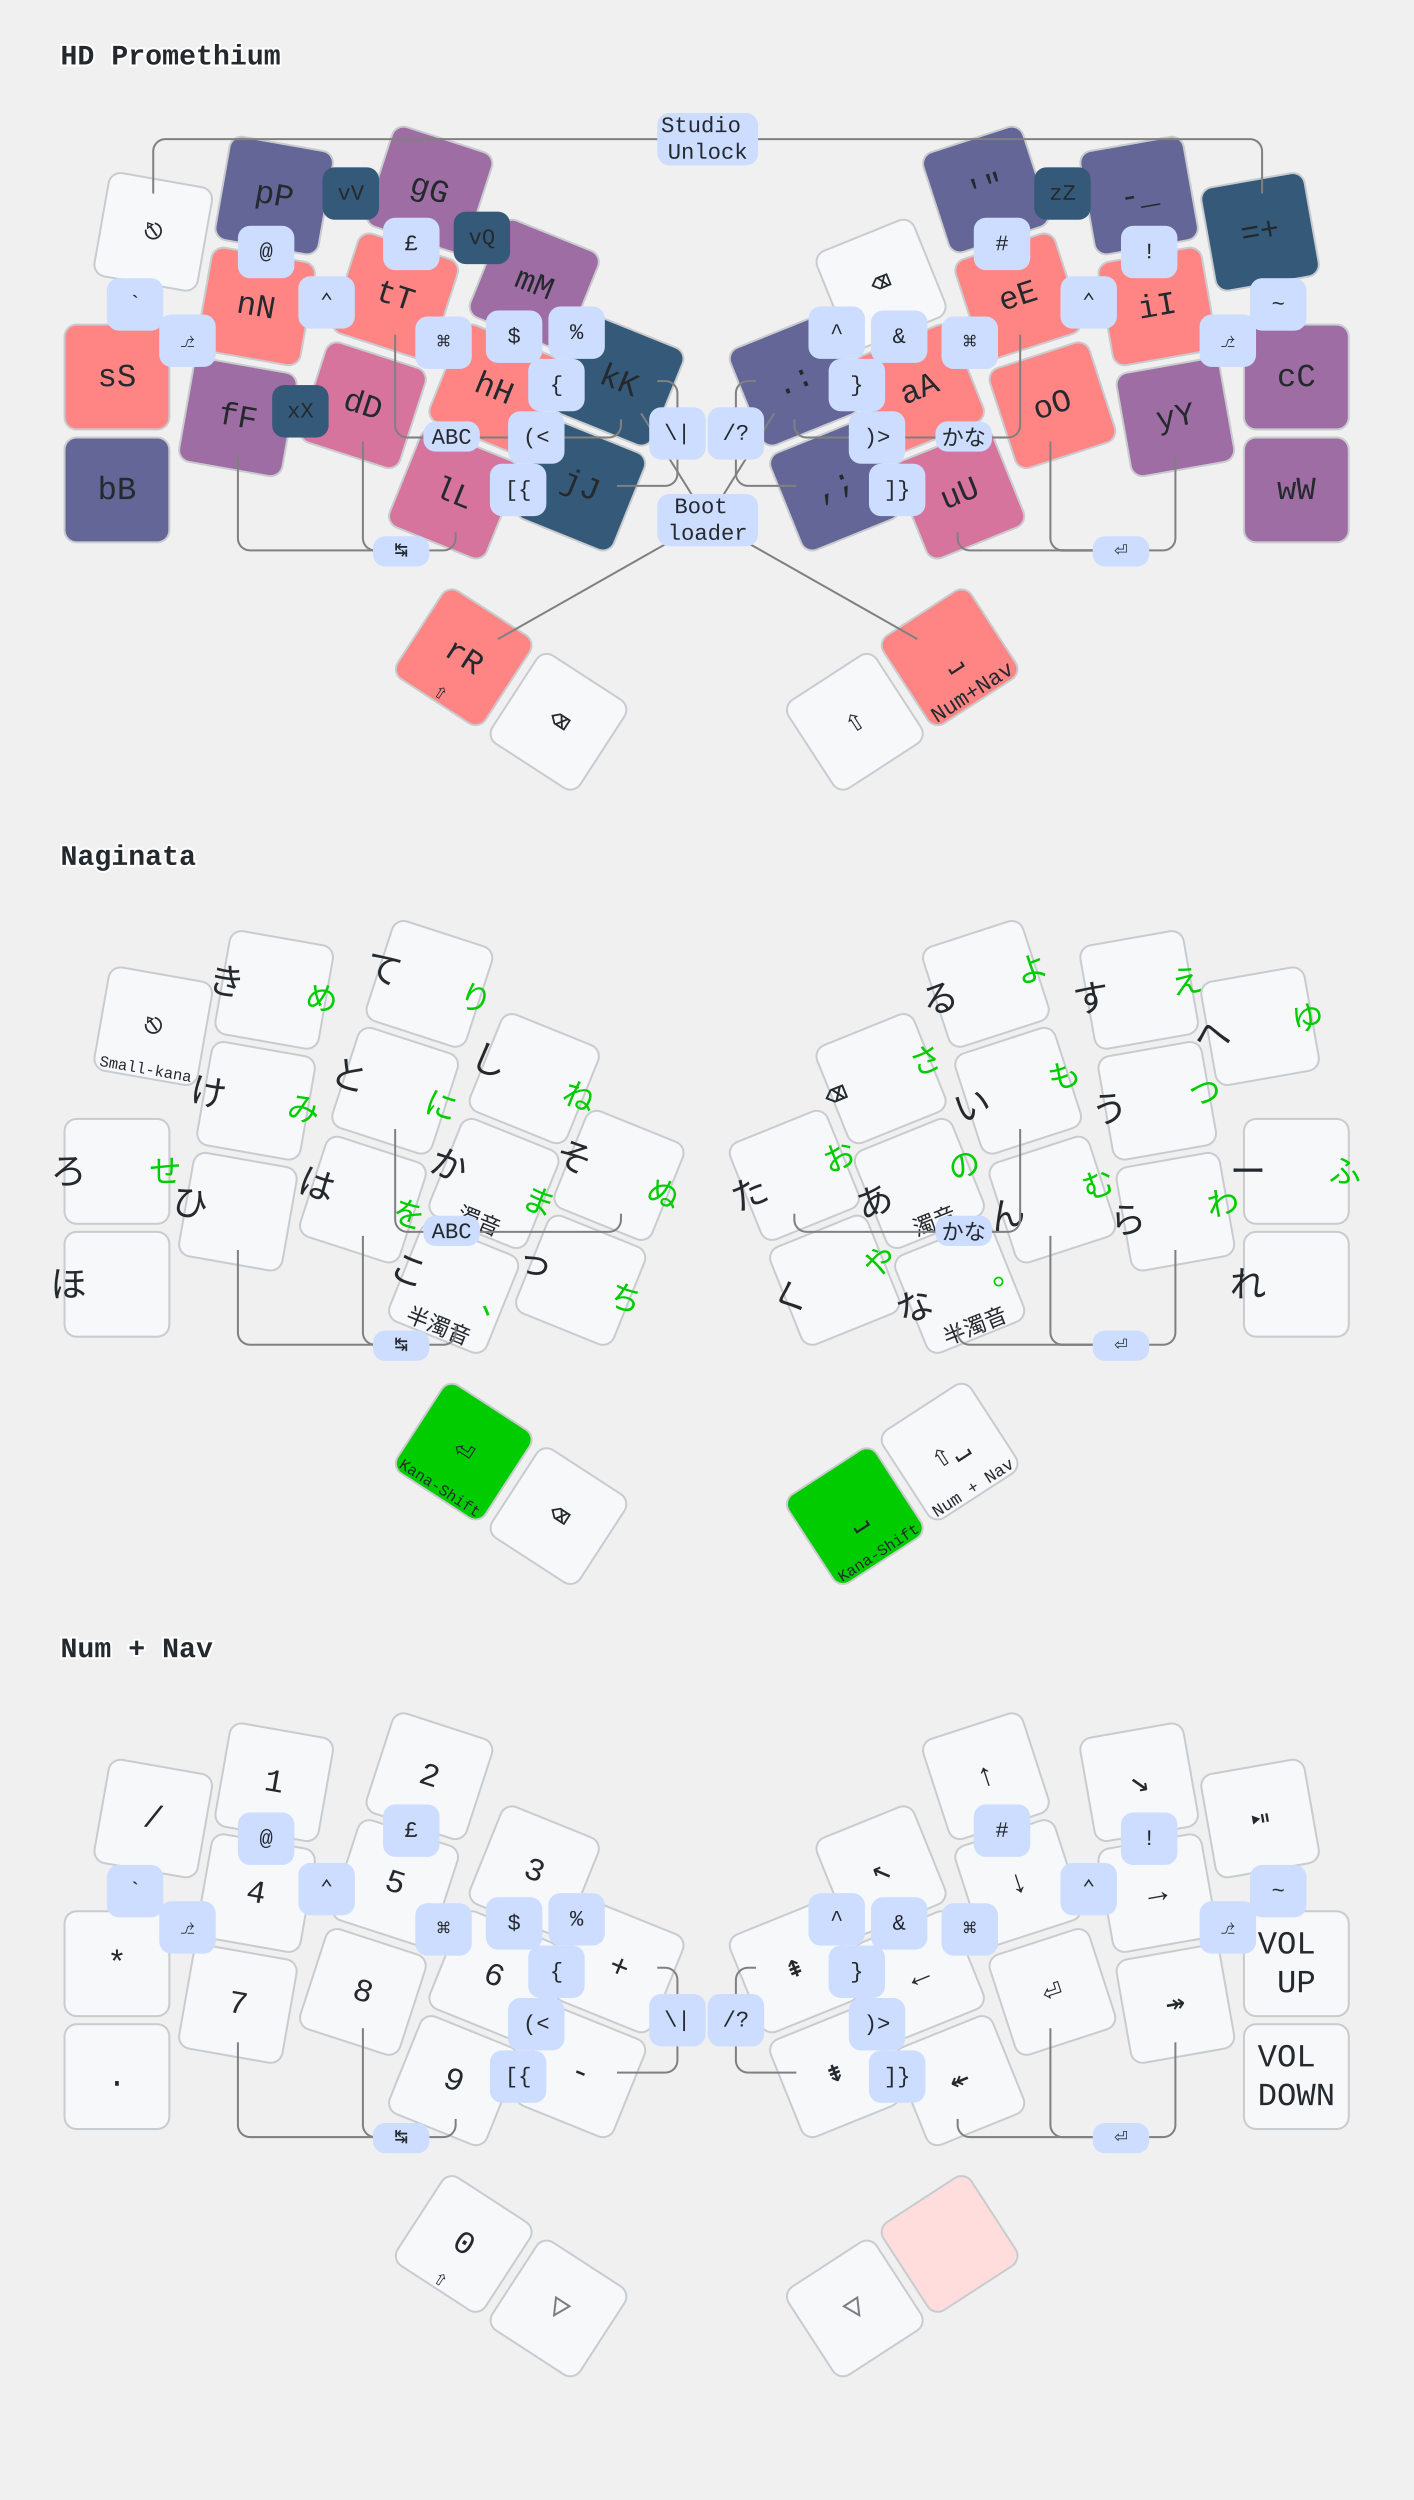
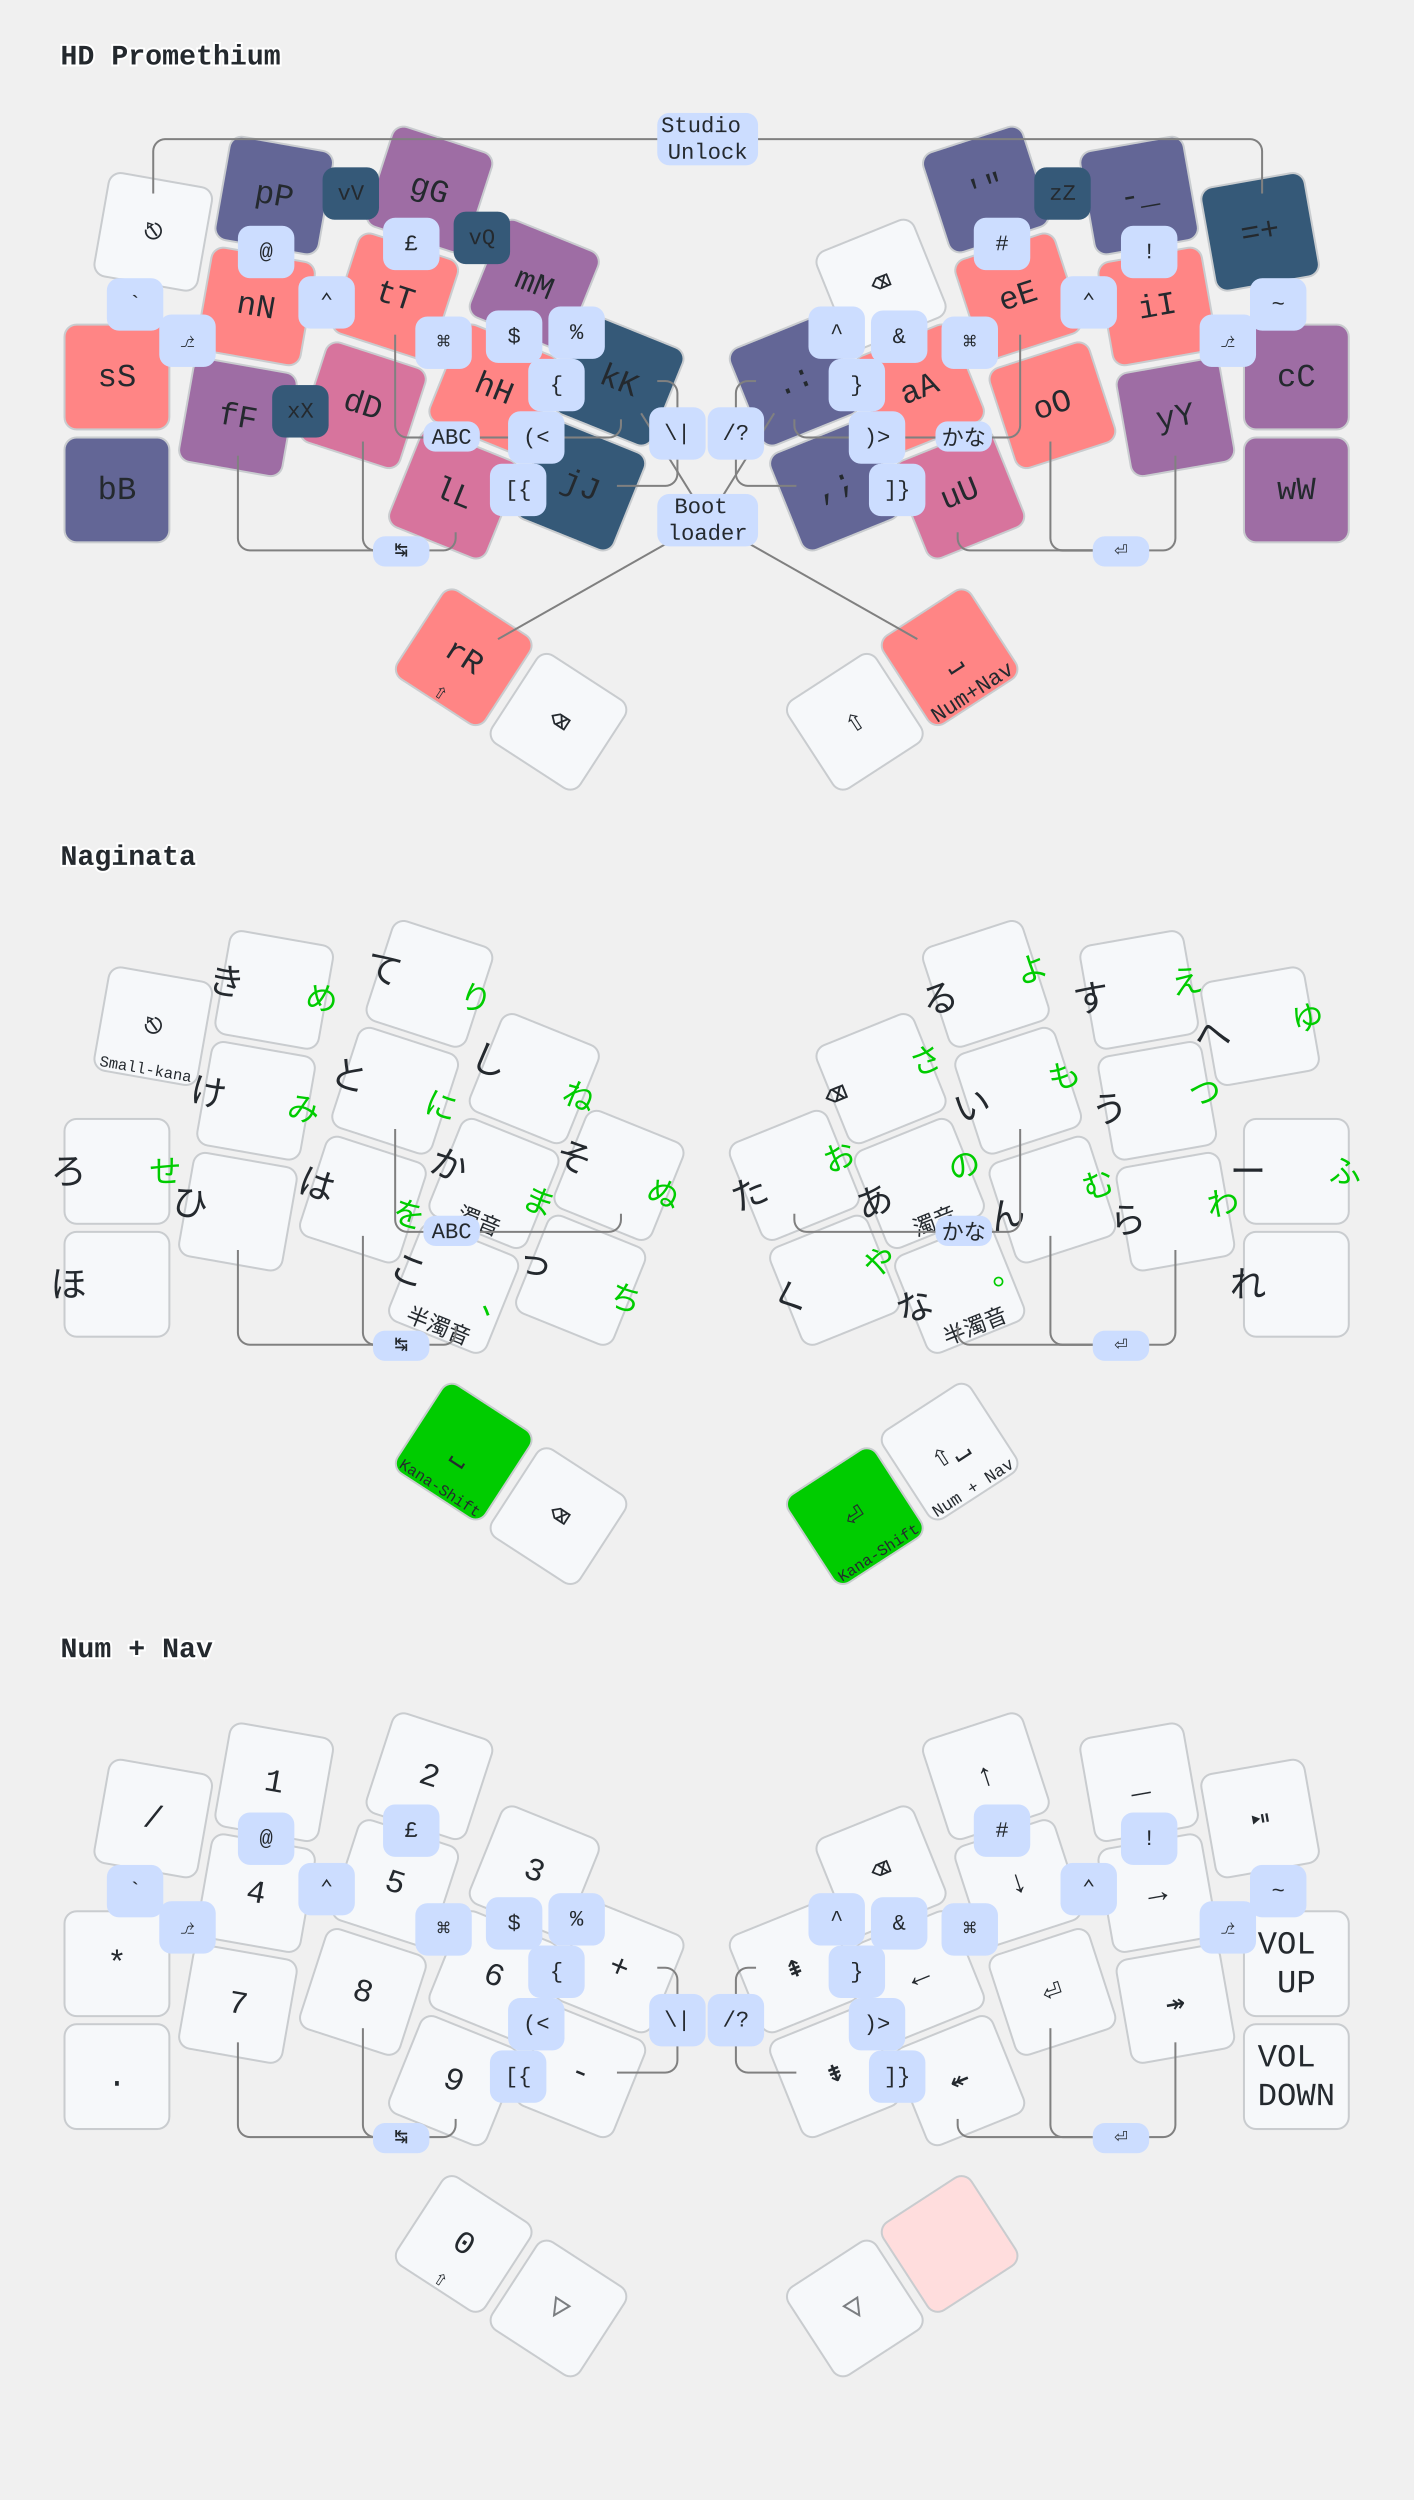
<svg xmlns="http://www.w3.org/2000/svg" width="701" height="1240" viewBox="0 0 701 1240" class="keymap">
  <style>/* inherit to force styles through use tags*/
svg path {
    fill: inherit;
}
/* font and background color specifications */
svg.keymap {
    font-family: SFMono-Regular,Consolas,Liberation Mono,Menlo,monospace;
    font-size: 14px;
    font-kerning: normal;
    text-rendering: optimizeLegibility;
    fill: #24292e;
}

/* default key styling */
rect.key {
    fill: #f6f8fa;
    stroke: #c9cccf;
    stroke-width: 1;
}

/* color accent for combo boxes */
rect.combo {
    fill: #cdf;
}

/* color accent for held keys */
rect.held, rect.combo.held {
    fill: #fdd;
}

/* color accent for ghost (optional) keys */
rect.ghost, rect.combo.ghost {
    stroke-dasharray: 4, 4;
    stroke-width: 2;
}

text {
    text-anchor: middle;
    dominant-baseline: middle;
}

/* styling for layer labels */
text.label {
    font-weight: bold;
    text-anchor: start;
    stroke: white;
    stroke-width: 2;
    paint-order: stroke;
}

text.tap {
    font-size: 16px;
}

/* styling for combo tap, and key hold/shifted label text */
text.combo, text.hold, text.shifted {
    font-size: 11px;
}

text.hold {
    text-anchor: middle;
    dominant-baseline: auto;
}

text.shifted {
    text-anchor: middle;
    dominant-baseline: hanging;
}

/* styling for hold/shifted label text in combo box */
text.combo.hold, text.combo.shifted {
    font-size: 8px;
}

/* lighter symbol for transparent keys */
text.trans {
    fill: #7b7e81;
}

/* styling for combo dendrons */
path.combo {
    stroke-width: 1;
    stroke: gray;
    fill: none;
}

/* Start Tabler Icons Cleanup */
/* cannot use height/width with glyphs */
.icon-tabler &gt; path {
    fill: inherit;
    stroke: inherit;
}
/* hide tabler's default box */
.icon-tabler &gt; path[stroke="none"][fill="none"] {
    visibility: collapse;
}

rect.low {
    fill: #355978;
}
rect.medium-low {
    fill: #636696;
}
rect.medium {
    fill: #9E6DA4;
}
rect.medium-high {
    fill: #D7749D;
}
rect.high {
    fill: #FF8585;
}

/* green styling for Naginata kana-shift */
rect.kshift {
    fill: #00CC00;
}
text.left {
    font-size: 18px;
    translate: 16px 7px;
}
text.right {
    fill: #00CC00;
    font-size: 16px;
    translate: -16px -10px;
}
</style>
  <g transform="translate(30, 0)" class="layer-HD Promethium">
    <text x="0" y="28" class="label" id="HD-Promethium">HD Promethium</text>
    <g transform="translate(0, 59)">
      <g transform="translate(46, 56) rotate(10.0)" class="key keypos-0">
        <rect rx="6" ry="6" x="-26" y="-26" width="52" height="52" class="key" />
        <text x="0" y="0" class="key tap">⎋</text>
      </g>
      <g transform="translate(106, 38) rotate(10.0)" class="key medium-low keypos-1">
        <rect rx="6" ry="6" x="-26" y="-26" width="52" height="52" class="key medium-low" />
        <text x="0" y="0" class="key medium-low tap">pP</text>
      </g>
      <g transform="translate(183, 35) rotate(18.0)" class="key medium keypos-2">
        <rect rx="6" ry="6" x="-26" y="-26" width="52" height="52" class="key medium" />
        <text x="0" y="0" class="key medium tap">gG</text>
      </g>
      <g transform="translate(235, 82) rotate(22.0)" class="key medium keypos-3">
        <rect rx="6" ry="6" x="-26" y="-26" width="52" height="52" class="key medium" />
        <text x="0" y="0" class="key medium tap">mM</text>
      </g>
      <g transform="translate(277, 130) rotate(22.0)" class="key low keypos-4">
        <rect rx="6" ry="6" x="-26" y="-26" width="52" height="52" class="key low" />
        <text x="0" y="0" class="key low tap">kK</text>
      </g>
      <g transform="translate(364, 130) rotate(-22.0)" class="key medium-low keypos-5">
        <rect rx="6" ry="6" x="-26" y="-26" width="52" height="52" class="key medium-low" />
        <text x="0" y="0" class="key medium-low tap">.:</text>
      </g>
      <g transform="translate(407, 82) rotate(-22.0)" class="key keypos-6">
        <rect rx="6" ry="6" x="-26" y="-26" width="52" height="52" class="key" />
        <text x="0" y="0" class="key tap">⌫</text>
      </g>
      <g transform="translate(459, 35) rotate(-18.0)" class="key medium-low keypos-7">
        <rect rx="6" ry="6" x="-26" y="-26" width="52" height="52" class="key medium-low" />
        <text x="0" y="0" class="key medium-low tap">'"</text>
      </g>
      <g transform="translate(535, 38) rotate(-10.0)" class="key medium-low keypos-8">
        <rect rx="6" ry="6" x="-26" y="-26" width="52" height="52" class="key medium-low" />
        <text x="0" y="0" class="key medium-low tap">-_</text>
      </g>
      <g transform="translate(595, 56) rotate(-10.0)" class="key low keypos-9">
        <rect rx="6" ry="6" x="-26" y="-26" width="52" height="52" class="key low" />
        <text x="0" y="0" class="key low tap">=+</text>
      </g>
      <g transform="translate(28, 128)" class="key high keypos-10">
        <rect rx="6" ry="6" x="-26" y="-26" width="52" height="52" class="key high" />
        <text x="0" y="0" class="key high tap">sS</text>
      </g>
      <g transform="translate(97, 93) rotate(10.0)" class="key high keypos-11">
        <rect rx="6" ry="6" x="-26" y="-26" width="52" height="52" class="key high" />
        <text x="0" y="0" class="key high tap">nN</text>
      </g>
      <g transform="translate(166, 88) rotate(18.0)" class="key high keypos-12">
        <rect rx="6" ry="6" x="-26" y="-26" width="52" height="52" class="key high" />
        <text x="0" y="0" class="key high tap">tT</text>
      </g>
      <g transform="translate(215, 134) rotate(22.0)" class="key high keypos-13">
        <rect rx="6" ry="6" x="-26" y="-26" width="52" height="52" class="key high" />
        <text x="0" y="0" class="key high tap">hH</text>
      </g>
      <g transform="translate(258, 182) rotate(22.0)" class="key low keypos-14">
        <rect rx="6" ry="6" x="-26" y="-26" width="52" height="52" class="key low" />
        <text x="0" y="0" class="key low tap">jJ</text>
      </g>
      <g transform="translate(384, 182) rotate(-22.0)" class="key medium-low keypos-15">
        <rect rx="6" ry="6" x="-26" y="-26" width="52" height="52" class="key medium-low" />
        <text x="0" y="0" class="key medium-low tap">,;</text>
      </g>
      <g transform="translate(426, 134) rotate(-22.0)" class="key high keypos-16">
        <rect rx="6" ry="6" x="-26" y="-26" width="52" height="52" class="key high" />
        <text x="0" y="0" class="key high tap">aA</text>
      </g>
      <g transform="translate(475, 88) rotate(-18.0)" class="key high keypos-17">
        <rect rx="6" ry="6" x="-26" y="-26" width="52" height="52" class="key high" />
        <text x="0" y="0" class="key high tap">eE</text>
      </g>
      <g transform="translate(544, 93) rotate(-10.0)" class="key high keypos-18">
        <rect rx="6" ry="6" x="-26" y="-26" width="52" height="52" class="key high" />
        <text x="0" y="0" class="key high tap">iI</text>
      </g>
      <g transform="translate(613, 128)" class="key medium keypos-19">
        <rect rx="6" ry="6" x="-26" y="-26" width="52" height="52" class="key medium" />
        <text x="0" y="0" class="key medium tap">cC</text>
      </g>
      <g transform="translate(28, 184)" class="key medium-low keypos-20">
        <rect rx="6" ry="6" x="-26" y="-26" width="52" height="52" class="key medium-low" />
        <text x="0" y="0" class="key medium-low tap">bB</text>
      </g>
      <g transform="translate(88, 148) rotate(10.0)" class="key medium keypos-21">
        <rect rx="6" ry="6" x="-26" y="-26" width="52" height="52" class="key medium" />
        <text x="0" y="0" class="key medium tap">fF</text>
      </g>
      <g transform="translate(150, 142) rotate(18.0)" class="key medium-high keypos-22">
        <rect rx="6" ry="6" x="-26" y="-26" width="52" height="52" class="key medium-high" />
        <text x="0" y="0" class="key medium-high tap">dD</text>
      </g>
      <g transform="translate(195, 186) rotate(22.0)" class="key medium-high keypos-23">
        <rect rx="6" ry="6" x="-26" y="-26" width="52" height="52" class="key medium-high" />
        <text x="0" y="0" class="key medium-high tap">lL</text>
      </g>
      <g transform="translate(446, 186) rotate(-22.0)" class="key medium-high keypos-24">
        <rect rx="6" ry="6" x="-26" y="-26" width="52" height="52" class="key medium-high" />
        <text x="0" y="0" class="key medium-high tap">uU</text>
      </g>
      <g transform="translate(492, 142) rotate(-18.0)" class="key high keypos-25">
        <rect rx="6" ry="6" x="-26" y="-26" width="52" height="52" class="key high" />
        <text x="0" y="0" class="key high tap">oO</text>
      </g>
      <g transform="translate(553, 148) rotate(-10.0)" class="key medium keypos-26">
        <rect rx="6" ry="6" x="-26" y="-26" width="52" height="52" class="key medium" />
        <text x="0" y="0" class="key medium tap">yY</text>
      </g>
      <g transform="translate(613, 184)" class="key medium keypos-27">
        <rect rx="6" ry="6" x="-26" y="-26" width="52" height="52" class="key medium" />
        <text x="0" y="0" class="key medium tap">wW</text>
      </g>
      <g transform="translate(200, 267) rotate(33.0)" class="key high keypos-28">
        <rect rx="6" ry="6" x="-26" y="-26" width="52" height="52" class="key high" />
        <text x="0" y="0" class="key high tap">rR</text>
        <text x="0" y="24" class="key high hold">⇧</text>
      </g>
      <g transform="translate(247, 299) rotate(33.0)" class="key keypos-29">
        <rect rx="6" ry="6" x="-26" y="-26" width="52" height="52" class="key" />
        <text x="0" y="0" class="key tap">⌫</text>
      </g>
      <g transform="translate(394, 299) rotate(-33.0)" class="key keypos-30">
        <rect rx="6" ry="6" x="-26" y="-26" width="52" height="52" class="key" />
        <text x="0" y="0" class="key tap">⇧</text>
      </g>
      <g transform="translate(441, 267) rotate(-33.0)" class="key high keypos-31">
        <rect rx="6" ry="6" x="-26" y="-26" width="52" height="52" class="key high" />
        <text x="0" y="0" class="key high tap">⎵</text>
        <text x="0" y="24" class="key high hold">Num+Nav</text>
      </g>
      <g class="combo combopos-0">
        <path d="M321,10 h-269 a6.0,6.0 0 0 0 -6.0,6.0 v21" class="combo" />
        <path d="M321,10 h269 a6.0,6.0 0 0 1 6.0,6.0 v21" class="combo" />
        <rect rx="6" ry="6" x="296" y="-3" width="50" height="26" class="combo" />
        <text x="321" y="10" class="combo tap">
          <tspan x="321" dy="-0.6em">Studio</tspan>
          <tspan x="321" dy="1.2em">Unlock</tspan>
        </text>
      </g>
      <g class="combo combopos-1">
        <path d="M321,199 l-33,-53" class="combo" />
        <path d="M321,199 l33,-53" class="combo" />
        <path d="M321,199 l-104,59" class="combo" />
        <path d="M321,199 l104,59" class="combo" />
        <rect rx="6" ry="6" x="296" y="186" width="50" height="26" class="combo" />
        <text x="321" y="199" class="combo tap">
          <tspan x="321" dy="-0.6em">Boot</tspan>
          <tspan x="321" dy="1.2em">loader</tspan>
        </text>
      </g>
      <g class="combo combopos-2">
        <path d="M448,158 h-78 a6.0,6.0 0 0 1 -6.0,-6.0 v-3" class="combo" />
        <path d="M448,158 h22 a6.0,6.0 0 0 0 6.0,-6.0 v-45" class="combo" />
        <rect rx="6" ry="6" x="434" y="150" width="28" height="15" class="combo" />
        <text x="448" y="158" class="combo tap">かな</text>
      </g>
      <g class="combo combopos-3">
        <path d="M194,158 h78 a6.0,6.0 0 0 0 6.0,-6.0 v-3" class="combo" />
        <path d="M194,158 h-22 a6.0,6.0 0 0 1 -6.0,-6.0 v-45" class="combo" />
        <rect rx="6" ry="6" x="180" y="150" width="28" height="15" class="combo" />
        <text x="194" y="158" class="combo tap">ABC</text>
      </g>
      <g class="combo combopos-4">
        <path d="M169,214 h21 a6.0,6.0 0 0 0 6.0,-6.0 v-3" class="combo" />
        <path d="M169,214 h-13 a6.0,6.0 0 0 1 -6.0,-6.0 v-48" class="combo" />
        <path d="M169,214 h-75 a6.0,6.0 0 0 1 -6.0,-6.0 v-41" class="combo" />
        <rect rx="6" ry="6" x="155" y="207" width="28" height="15" class="combo" />
        <text x="169" y="214" class="combo tap">↹</text>
      </g>
      <g class="combo combopos-5">
        <path d="M526,214 h-75 a6.0,6.0 0 0 1 -6.0,-6.0 v-3" class="combo" />
        <path d="M526,214 h-29 a6.0,6.0 0 0 1 -6.0,-6.0 v-48" class="combo" />
        <path d="M526,214 h21 a6.0,6.0 0 0 0 6.0,-6.0 v-41" class="combo" />
        <rect rx="6" ry="6" x="512" y="207" width="28" height="15" class="combo" />
        <text x="526" y="214" class="combo tap">⏎</text>
      </g>
      <g class="combo combopos-6">
        <rect rx="6" ry="6" x="49" y="97" width="28" height="26" class="combo" />
        <text x="63" y="110" class="combo tap">⎇</text>
      </g>
      <g class="combo combopos-7">
        <rect rx="6" ry="6" x="118" y="78" width="28" height="26" class="combo" />
        <text x="132" y="91" class="combo tap">⌃</text>
      </g>
      <g class="combo combopos-8">
        <rect rx="6" ry="6" x="176" y="98" width="28" height="26" class="combo" />
        <text x="190" y="111" class="combo tap">⌘</text>
      </g>
      <g class="combo combopos-9">
        <rect rx="6" ry="6" x="565" y="97" width="28" height="26" class="combo" />
        <text x="579" y="110" class="combo tap">⎇</text>
      </g>
      <g class="combo combopos-10">
        <rect rx="6" ry="6" x="496" y="78" width="28" height="26" class="combo" />
        <text x="510" y="91" class="combo tap">⌃</text>
      </g>
      <g class="combo combopos-11">
        <rect rx="6" ry="6" x="437" y="98" width="28" height="26" class="combo" />
        <text x="451" y="111" class="combo tap">⌘</text>
      </g>
      <g class="combo low combopos-12">
        <rect rx="6" ry="6" x="195" y="46" width="28" height="26" class="combo low" />
        <text x="209" y="59" class="combo low tap">vQ</text>
      </g>
      <g class="combo low combopos-13">
        <rect rx="6" ry="6" x="483" y="24" width="28" height="26" class="combo low" />
        <text x="497" y="37" class="combo low tap">zZ</text>
      </g>
      <g class="combo low combopos-14">
        <rect rx="6" ry="6" x="130" y="24" width="28" height="26" class="combo low" />
        <text x="144" y="37" class="combo low tap">vV</text>
      </g>
      <g class="combo low combopos-15">
        <rect rx="6" ry="6" x="105" y="132" width="28" height="26" class="combo low" />
        <text x="119" y="145" class="combo low tap">xX</text>
      </g>
      <g class="combo combopos-16">
        <rect rx="6" ry="6" x="23" y="79" width="28" height="26" class="combo" />
        <text x="37" y="92" class="combo tap">`</text>
      </g>
      <g class="combo combopos-17">
        <rect rx="6" ry="6" x="88" y="53" width="28" height="26" class="combo" />
        <text x="102" y="66" class="combo tap">@</text>
      </g>
      <g class="combo combopos-18">
        <rect rx="6" ry="6" x="160" y="49" width="28" height="26" class="combo" />
        <text x="174" y="62" class="combo tap">£</text>
      </g>
      <g class="combo combopos-19">
        <rect rx="6" ry="6" x="211" y="95" width="28" height="26" class="combo" />
        <text x="225" y="108" class="combo tap">$</text>
      </g>
      <g class="combo combopos-20">
        <rect rx="6" ry="6" x="242" y="93" width="28" height="26" class="combo" />
        <text x="256" y="106" class="combo tap">%</text>
      </g>
      <g class="combo combopos-21">
        <path d="M306,156 v-20 a6.0,6.0 0 0 0 -6.0,-6.0 h-4" class="combo" />
        <path d="M306,156 v20 a6.0,6.0 0 0 1 -6.0,6.0 h-24" class="combo" />
        <rect rx="6" ry="6" x="292" y="143" width="28" height="26" class="combo" />
        <text x="306" y="156" class="combo tap">\|</text>
      </g>
      <g class="combo combopos-22">
        <path d="M335,156 v-20 a6.0,6.0 0 0 1 6.0,-6.0 h4" class="combo" />
        <path d="M335,156 v20 a6.0,6.0 0 0 0 6.0,6.0 h24" class="combo" />
        <rect rx="6" ry="6" x="321" y="143" width="28" height="26" class="combo" />
        <text x="335" y="156" class="combo tap">/?</text>
      </g>
      <g class="combo combopos-23">
        <rect rx="6" ry="6" x="371" y="93" width="28" height="26" class="combo" />
        <text x="385" y="106" class="combo tap">^</text>
      </g>
      <g class="combo combopos-24">
        <rect rx="6" ry="6" x="402" y="95" width="28" height="26" class="combo" />
        <text x="416" y="108" class="combo tap">&amp;</text>
      </g>
      <g class="combo combopos-25">
        <rect rx="6" ry="6" x="453" y="49" width="28" height="26" class="combo" />
        <text x="467" y="62" class="combo tap">#</text>
      </g>
      <g class="combo combopos-26">
        <rect rx="6" ry="6" x="526" y="53" width="28" height="26" class="combo" />
        <text x="540" y="66" class="combo tap">!</text>
      </g>
      <g class="combo combopos-27">
        <rect rx="6" ry="6" x="590" y="79" width="28" height="26" class="combo" />
        <text x="604" y="92" class="combo tap">~</text>
      </g>
      <g class="combo combopos-28">
        <rect rx="6" ry="6" x="232" y="119" width="28" height="26" class="combo" />
        <text x="246" y="132" class="combo tap">{</text>
      </g>
      <g class="combo combopos-29">
        <rect rx="6" ry="6" x="381" y="119" width="28" height="26" class="combo" />
        <text x="395" y="132" class="combo tap">}</text>
      </g>
      <g class="combo combopos-30">
        <rect rx="6" ry="6" x="222" y="145" width="28" height="26" class="combo" />
        <text x="236" y="158" class="combo tap">(&lt;</text>
      </g>
      <g class="combo combopos-31">
        <rect rx="6" ry="6" x="391" y="145" width="28" height="26" class="combo" />
        <text x="405" y="158" class="combo tap">)&gt;</text>
      </g>
      <g class="combo combopos-32">
        <rect rx="6" ry="6" x="213" y="171" width="28" height="26" class="combo" />
        <text x="227" y="184" class="combo tap">[{</text>
      </g>
      <g class="combo combopos-33">
        <rect rx="6" ry="6" x="401" y="171" width="28" height="26" class="combo" />
        <text x="415" y="184" class="combo tap">]}</text>
      </g>
    </g>
  </g>
  <g transform="translate(30, 397)" class="layer-Naginata">
    <text x="0" y="28" class="label" id="Naginata">Naginata</text>
    <g transform="translate(0, 56)">
      <g transform="translate(46, 56) rotate(10.0)" class="key keypos-0">
        <rect rx="6" ry="6" x="-26" y="-26" width="52" height="52" class="key" />
        <text x="0" y="0" class="key tap">⎋</text>
        <text x="0" y="24" class="key hold">
          <tspan style="font-size: 70%">Small-kana</tspan>
        </text>
      </g>
      <g transform="translate(106, 38) rotate(10.0)" class="key keypos-1">
        <rect rx="6" ry="6" x="-26" y="-26" width="52" height="52" class="key" />
        <text x="-24" y="0" class="key left">き</text>
        <text x="24" y="0" class="key right">め</text>
      </g>
      <g transform="translate(183, 35) rotate(18.0)" class="key keypos-2">
        <rect rx="6" ry="6" x="-26" y="-26" width="52" height="52" class="key" />
        <text x="-24" y="0" class="key left">て</text>
        <text x="24" y="0" class="key right">り</text>
      </g>
      <g transform="translate(235, 82) rotate(22.0)" class="key keypos-3">
        <rect rx="6" ry="6" x="-26" y="-26" width="52" height="52" class="key" />
        <text x="-24" y="0" class="key left">し</text>
        <text x="24" y="0" class="key right">ね</text>
      </g>
      <g transform="translate(277, 130) rotate(22.0)" class="key keypos-4">
        <rect rx="6" ry="6" x="-26" y="-26" width="52" height="52" class="key" />
        <text x="-24" y="0" class="key left">そ</text>
        <text x="24" y="0" class="key right">ぬ</text>
      </g>
      <g transform="translate(364, 130) rotate(-22.0)" class="key keypos-5">
        <rect rx="6" ry="6" x="-26" y="-26" width="52" height="52" class="key" />
        <text x="-24" y="0" class="key left">た</text>
        <text x="24" y="0" class="key right">お</text>
      </g>
      <g transform="translate(407, 82) rotate(-22.0)" class="key keypos-6">
        <rect rx="6" ry="6" x="-26" y="-26" width="52" height="52" class="key" />
        <text x="-24" y="0" class="key left">⌫</text>
        <text x="24" y="0" class="key right">さ</text>
      </g>
      <g transform="translate(459, 35) rotate(-18.0)" class="key keypos-7">
        <rect rx="6" ry="6" x="-26" y="-26" width="52" height="52" class="key" />
        <text x="-24" y="0" class="key left">る</text>
        <text x="24" y="0" class="key right">よ</text>
      </g>
      <g transform="translate(535, 38) rotate(-10.0)" class="key keypos-8">
        <rect rx="6" ry="6" x="-26" y="-26" width="52" height="52" class="key" />
        <text x="-24" y="0" class="key left">す</text>
        <text x="24" y="0" class="key right">え</text>
      </g>
      <g transform="translate(595, 56) rotate(-10.0)" class="key keypos-9">
        <rect rx="6" ry="6" x="-26" y="-26" width="52" height="52" class="key" />
        <text x="-24" y="0" class="key left">へ</text>
        <text x="24" y="0" class="key right">ゆ</text>
      </g>
      <g transform="translate(28, 128)" class="key keypos-10">
        <rect rx="6" ry="6" x="-26" y="-26" width="52" height="52" class="key" />
        <text x="-24" y="0" class="key left">ろ</text>
        <text x="24" y="0" class="key right">せ</text>
      </g>
      <g transform="translate(97, 93) rotate(10.0)" class="key keypos-11">
        <rect rx="6" ry="6" x="-26" y="-26" width="52" height="52" class="key" />
        <text x="-24" y="0" class="key left">け</text>
        <text x="24" y="0" class="key right">み</text>
      </g>
      <g transform="translate(166, 88) rotate(18.0)" class="key keypos-12">
        <rect rx="6" ry="6" x="-26" y="-26" width="52" height="52" class="key" />
        <text x="-24" y="0" class="key left">と</text>
        <text x="24" y="0" class="key right">に</text>
      </g>
      <g transform="translate(215, 134) rotate(22.0)" class="key keypos-13">
        <rect rx="6" ry="6" x="-26" y="-26" width="52" height="52" class="key" />
        <text x="0" y="24" class="key hold">濁音</text>
        <text x="-24" y="0" class="key left">か</text>
        <text x="24" y="0" class="key right">ま</text>
      </g>
      <g transform="translate(258, 182) rotate(22.0)" class="key keypos-14">
        <rect rx="6" ry="6" x="-26" y="-26" width="52" height="52" class="key" />
        <text x="-24" y="0" class="key left">っ</text>
        <text x="24" y="0" class="key right">ち</text>
      </g>
      <g transform="translate(384, 182) rotate(-22.0)" class="key keypos-15">
        <rect rx="6" ry="6" x="-26" y="-26" width="52" height="52" class="key" />
        <text x="-24" y="0" class="key left">く</text>
        <text x="24" y="0" class="key right">や</text>
      </g>
      <g transform="translate(426, 134) rotate(-22.0)" class="key keypos-16">
        <rect rx="6" ry="6" x="-26" y="-26" width="52" height="52" class="key" />
        <text x="0" y="24" class="key hold">濁音</text>
        <text x="-24" y="0" class="key left">あ</text>
        <text x="24" y="0" class="key right">の</text>
      </g>
      <g transform="translate(475, 88) rotate(-18.0)" class="key keypos-17">
        <rect rx="6" ry="6" x="-26" y="-26" width="52" height="52" class="key" />
        <text x="-24" y="0" class="key left">い</text>
        <text x="24" y="0" class="key right">も</text>
      </g>
      <g transform="translate(544, 93) rotate(-10.0)" class="key keypos-18">
        <rect rx="6" ry="6" x="-26" y="-26" width="52" height="52" class="key" />
        <text x="-24" y="0" class="key left">う</text>
        <text x="24" y="0" class="key right">つ</text>
      </g>
      <g transform="translate(613, 128)" class="key keypos-19">
        <rect rx="6" ry="6" x="-26" y="-26" width="52" height="52" class="key" />
        <text x="-24" y="0" class="key left">ー</text>
        <text x="24" y="0" class="key right">ふ</text>
      </g>
      <g transform="translate(28, 184)" class="key keypos-20">
        <rect rx="6" ry="6" x="-26" y="-26" width="52" height="52" class="key" />
        <text x="-24" y="0" class="key left">ほ</text>
      </g>
      <g transform="translate(88, 148) rotate(10.0)" class="key keypos-21">
        <rect rx="6" ry="6" x="-26" y="-26" width="52" height="52" class="key" />
        <text x="-24" y="0" class="key left">ひ</text>
      </g>
      <g transform="translate(150, 142) rotate(18.0)" class="key keypos-22">
        <rect rx="6" ry="6" x="-26" y="-26" width="52" height="52" class="key" />
        <text x="-24" y="0" class="key left">は</text>
        <text x="24" y="0" class="key right">を</text>
      </g>
      <g transform="translate(195, 186) rotate(22.0)" class="key keypos-23">
        <rect rx="6" ry="6" x="-26" y="-26" width="52" height="52" class="key" />
        <text x="0" y="24" class="key hold">半濁音</text>
        <text x="-24" y="0" class="key left">こ</text>
        <text x="24" y="0" class="key right">、</text>
      </g>
      <g transform="translate(446, 186) rotate(-22.0)" class="key keypos-24">
        <rect rx="6" ry="6" x="-26" y="-26" width="52" height="52" class="key" />
        <text x="0" y="24" class="key hold">半濁音</text>
        <text x="-24" y="0" class="key left">な</text>
        <text x="24" y="0" class="key right">。</text>
      </g>
      <g transform="translate(492, 142) rotate(-18.0)" class="key keypos-25">
        <rect rx="6" ry="6" x="-26" y="-26" width="52" height="52" class="key" />
        <text x="-24" y="0" class="key left">ん</text>
        <text x="24" y="0" class="key right">む</text>
      </g>
      <g transform="translate(553, 148) rotate(-10.0)" class="key keypos-26">
        <rect rx="6" ry="6" x="-26" y="-26" width="52" height="52" class="key" />
        <text x="-24" y="0" class="key left">ら</text>
        <text x="24" y="0" class="key right">わ</text>
      </g>
      <g transform="translate(613, 184)" class="key keypos-27">
        <rect rx="6" ry="6" x="-26" y="-26" width="52" height="52" class="key" />
        <text x="-24" y="0" class="key left">れ</text>
      </g>
      <g transform="translate(200, 267) rotate(33.0)" class="key kshift keypos-28">
        <rect rx="6" ry="6" x="-26" y="-26" width="52" height="52" class="key kshift" />
-         <text x="0" y="0" class="key kshift tap">⏎</text>
+         <text x="0" y="0" class="key kshift tap">⎵</text>
        <text x="0" y="24" class="key kshift hold">
          <tspan style="font-size: 70%">Kana-Shift</tspan>
        </text>
      </g>
      <g transform="translate(247, 299) rotate(33.0)" class="key keypos-29">
        <rect rx="6" ry="6" x="-26" y="-26" width="52" height="52" class="key" />
        <text x="0" y="0" class="key tap">⌫</text>
      </g>
      <g transform="translate(394, 299) rotate(-33.0)" class="key kshift keypos-30">
        <rect rx="6" ry="6" x="-26" y="-26" width="52" height="52" class="key kshift" />
-         <text x="0" y="0" class="key kshift tap">⎵</text>
+         <text x="0" y="0" class="key kshift tap">⏎</text>
        <text x="0" y="24" class="key kshift hold">
          <tspan style="font-size: 70%">Kana-Shift</tspan>
        </text>
      </g>
      <g transform="translate(441, 267) rotate(-33.0)" class="key keypos-31">
        <rect rx="6" ry="6" x="-26" y="-26" width="52" height="52" class="key" />
        <text x="0" y="0" class="key tap">⇧⎵</text>
        <a href="#Num--Nav">
          <text x="0" y="24" class="key hold layer-activator">
            <tspan style="font-size: 78%">Num + Nav</tspan>
          </text>
        </a>
      </g>
      <g class="combo combopos-0">
        <path d="M448,158 h-78 a6.0,6.0 0 0 1 -6.0,-6.0 v-3" class="combo" />
        <path d="M448,158 h22 a6.0,6.0 0 0 0 6.0,-6.0 v-45" class="combo" />
        <rect rx="6" ry="6" x="434" y="150" width="28" height="15" class="combo" />
        <text x="448" y="158" class="combo tap">かな</text>
      </g>
      <g class="combo combopos-1">
        <path d="M194,158 h78 a6.0,6.0 0 0 0 6.0,-6.0 v-3" class="combo" />
        <path d="M194,158 h-22 a6.0,6.0 0 0 1 -6.0,-6.0 v-45" class="combo" />
        <rect rx="6" ry="6" x="180" y="150" width="28" height="15" class="combo" />
        <text x="194" y="158" class="combo tap">ABC</text>
      </g>
      <g class="combo combopos-2">
        <path d="M169,214 h21 a6.0,6.0 0 0 0 6.0,-6.0 v-3" class="combo" />
        <path d="M169,214 h-13 a6.0,6.0 0 0 1 -6.0,-6.0 v-48" class="combo" />
        <path d="M169,214 h-75 a6.0,6.0 0 0 1 -6.0,-6.0 v-41" class="combo" />
        <rect rx="6" ry="6" x="155" y="207" width="28" height="15" class="combo" />
        <text x="169" y="214" class="combo tap">↹</text>
      </g>
      <g class="combo combopos-3">
        <path d="M526,214 h-75 a6.0,6.0 0 0 1 -6.0,-6.0 v-3" class="combo" />
        <path d="M526,214 h-29 a6.0,6.0 0 0 1 -6.0,-6.0 v-48" class="combo" />
        <path d="M526,214 h21 a6.0,6.0 0 0 0 6.0,-6.0 v-41" class="combo" />
        <rect rx="6" ry="6" x="512" y="207" width="28" height="15" class="combo" />
        <text x="526" y="214" class="combo tap">⏎</text>
      </g>
    </g>
  </g>
  <g transform="translate(30, 790)" class="layer-Num + Nav">
    <text x="0" y="28" class="label" id="Num--Nav">Num + Nav</text>
    <g transform="translate(0, 56)">
      <g transform="translate(46, 56) rotate(10.0)" class="key keypos-0">
        <rect rx="6" ry="6" x="-26" y="-26" width="52" height="52" class="key" />
        <text x="0" y="0" class="key tap">/</text>
      </g>
      <g transform="translate(106, 38) rotate(10.0)" class="key keypos-1">
        <rect rx="6" ry="6" x="-26" y="-26" width="52" height="52" class="key" />
        <text x="0" y="0" class="key tap">1</text>
      </g>
      <g transform="translate(183, 35) rotate(18.0)" class="key keypos-2">
        <rect rx="6" ry="6" x="-26" y="-26" width="52" height="52" class="key" />
        <text x="0" y="0" class="key tap">2</text>
      </g>
      <g transform="translate(235, 82) rotate(22.0)" class="key keypos-3">
        <rect rx="6" ry="6" x="-26" y="-26" width="52" height="52" class="key" />
        <text x="0" y="0" class="key tap">3</text>
      </g>
      <g transform="translate(277, 130) rotate(22.0)" class="key keypos-4">
        <rect rx="6" ry="6" x="-26" y="-26" width="52" height="52" class="key" />
        <text x="0" y="0" class="key tap">+</text>
      </g>
      <g transform="translate(364, 130) rotate(-22.0)" class="key keypos-5">
        <rect rx="6" ry="6" x="-26" y="-26" width="52" height="52" class="key" />
        <text x="0" y="0" class="key tap">⇞</text>
      </g>
      <g transform="translate(407, 82) rotate(-22.0)" class="key keypos-6">
        <rect rx="6" ry="6" x="-26" y="-26" width="52" height="52" class="key" />
-         <text x="0" y="0" class="key tap">↖</text>
+         <text x="0" y="0" class="key tap">⌫</text>
      </g>
      <g transform="translate(459, 35) rotate(-18.0)" class="key keypos-7">
        <rect rx="6" ry="6" x="-26" y="-26" width="52" height="52" class="key" />
        <text x="0" y="0" class="key tap">↑</text>
      </g>
      <g transform="translate(535, 38) rotate(-10.0)" class="key keypos-8">
        <rect rx="6" ry="6" x="-26" y="-26" width="52" height="52" class="key" />
-         <text x="0" y="0" class="key tap">↘</text>
+         <text x="0" y="0" class="key tap">_</text>
      </g>
      <g transform="translate(595, 56) rotate(-10.0)" class="key keypos-9">
        <rect rx="6" ry="6" x="-26" y="-26" width="52" height="52" class="key" />
        <text x="0" y="0" class="key tap">⏯</text>
      </g>
      <g transform="translate(28, 128)" class="key keypos-10">
        <rect rx="6" ry="6" x="-26" y="-26" width="52" height="52" class="key" />
        <text x="0" y="0" class="key tap">*</text>
      </g>
      <g transform="translate(97, 93) rotate(10.0)" class="key keypos-11">
        <rect rx="6" ry="6" x="-26" y="-26" width="52" height="52" class="key" />
        <text x="0" y="0" class="key tap">4</text>
      </g>
      <g transform="translate(166, 88) rotate(18.0)" class="key keypos-12">
        <rect rx="6" ry="6" x="-26" y="-26" width="52" height="52" class="key" />
        <text x="0" y="0" class="key tap">5</text>
      </g>
      <g transform="translate(215, 134) rotate(22.0)" class="key keypos-13">
        <rect rx="6" ry="6" x="-26" y="-26" width="52" height="52" class="key" />
        <text x="0" y="0" class="key tap">6</text>
      </g>
      <g transform="translate(258, 182) rotate(22.0)" class="key keypos-14">
        <rect rx="6" ry="6" x="-26" y="-26" width="52" height="52" class="key" />
        <text x="0" y="0" class="key tap">-</text>
      </g>
      <g transform="translate(384, 182) rotate(-22.0)" class="key keypos-15">
        <rect rx="6" ry="6" x="-26" y="-26" width="52" height="52" class="key" />
        <text x="0" y="0" class="key tap">⇟</text>
      </g>
      <g transform="translate(426, 134) rotate(-22.0)" class="key keypos-16">
        <rect rx="6" ry="6" x="-26" y="-26" width="52" height="52" class="key" />
        <text x="0" y="0" class="key tap">←</text>
      </g>
      <g transform="translate(475, 88) rotate(-18.0)" class="key keypos-17">
        <rect rx="6" ry="6" x="-26" y="-26" width="52" height="52" class="key" />
        <text x="0" y="0" class="key tap">↓</text>
      </g>
      <g transform="translate(544, 93) rotate(-10.0)" class="key keypos-18">
        <rect rx="6" ry="6" x="-26" y="-26" width="52" height="52" class="key" />
        <text x="0" y="0" class="key tap">→</text>
      </g>
      <g transform="translate(613, 128)" class="key keypos-19">
        <rect rx="6" ry="6" x="-26" y="-26" width="52" height="52" class="key" />
        <text x="0" y="0" class="key tap">
          <tspan x="0" dy="-0.6em">VOL</tspan>
          <tspan x="0" dy="1.2em">UP</tspan>
        </text>
      </g>
      <g transform="translate(28, 184)" class="key keypos-20">
        <rect rx="6" ry="6" x="-26" y="-26" width="52" height="52" class="key" />
        <text x="0" y="0" class="key tap">.</text>
      </g>
      <g transform="translate(88, 148) rotate(10.0)" class="key keypos-21">
        <rect rx="6" ry="6" x="-26" y="-26" width="52" height="52" class="key" />
        <text x="0" y="0" class="key tap">7</text>
      </g>
      <g transform="translate(150, 142) rotate(18.0)" class="key keypos-22">
        <rect rx="6" ry="6" x="-26" y="-26" width="52" height="52" class="key" />
        <text x="0" y="0" class="key tap">8</text>
      </g>
      <g transform="translate(195, 186) rotate(22.0)" class="key keypos-23">
        <rect rx="6" ry="6" x="-26" y="-26" width="52" height="52" class="key" />
        <text x="0" y="0" class="key tap">9</text>
      </g>
      <g transform="translate(446, 186) rotate(-22.0)" class="key keypos-24">
        <rect rx="6" ry="6" x="-26" y="-26" width="52" height="52" class="key" />
        <text x="0" y="0" class="key tap">↞</text>
      </g>
      <g transform="translate(492, 142) rotate(-18.0)" class="key keypos-25">
        <rect rx="6" ry="6" x="-26" y="-26" width="52" height="52" class="key" />
        <text x="0" y="0" class="key tap">⏎</text>
      </g>
      <g transform="translate(553, 148) rotate(-10.0)" class="key keypos-26">
        <rect rx="6" ry="6" x="-26" y="-26" width="52" height="52" class="key" />
        <text x="0" y="0" class="key tap">↠</text>
      </g>
      <g transform="translate(613, 184)" class="key keypos-27">
        <rect rx="6" ry="6" x="-26" y="-26" width="52" height="52" class="key" />
        <text x="0" y="0" class="key tap">
          <tspan x="0" dy="-0.6em">VOL</tspan>
          <tspan x="0" dy="1.2em">DOWN</tspan>
        </text>
      </g>
      <g transform="translate(200, 267) rotate(33.0)" class="key keypos-28">
        <rect rx="6" ry="6" x="-26" y="-26" width="52" height="52" class="key" />
        <text x="0" y="0" class="key tap">0</text>
        <text x="0" y="24" class="key hold">⇧</text>
      </g>
      <g transform="translate(247, 299) rotate(33.0)" class="key trans keypos-29">
        <rect rx="6" ry="6" x="-26" y="-26" width="52" height="52" class="key trans" />
        <text x="0" y="0" class="key trans tap">▽</text>
      </g>
      <g transform="translate(394, 299) rotate(-33.0)" class="key trans keypos-30">
        <rect rx="6" ry="6" x="-26" y="-26" width="52" height="52" class="key trans" />
        <text x="0" y="0" class="key trans tap">▽</text>
      </g>
      <g transform="translate(441, 267) rotate(-33.0)" class="key held keypos-31">
        <rect rx="6" ry="6" x="-26" y="-26" width="52" height="52" class="key held" />
      </g>
      <g class="combo combopos-0">
        <path d="M169,214 h21 a6.0,6.0 0 0 0 6.0,-6.0 v-3" class="combo" />
        <path d="M169,214 h-13 a6.0,6.0 0 0 1 -6.0,-6.0 v-48" class="combo" />
        <path d="M169,214 h-75 a6.0,6.0 0 0 1 -6.0,-6.0 v-41" class="combo" />
        <rect rx="6" ry="6" x="155" y="207" width="28" height="15" class="combo" />
        <text x="169" y="214" class="combo tap">↹</text>
      </g>
      <g class="combo combopos-1">
        <path d="M526,214 h-75 a6.0,6.0 0 0 1 -6.0,-6.0 v-3" class="combo" />
        <path d="M526,214 h-29 a6.0,6.0 0 0 1 -6.0,-6.0 v-48" class="combo" />
        <path d="M526,214 h21 a6.0,6.0 0 0 0 6.0,-6.0 v-41" class="combo" />
        <rect rx="6" ry="6" x="512" y="207" width="28" height="15" class="combo" />
        <text x="526" y="214" class="combo tap">⏎</text>
      </g>
      <g class="combo combopos-2">
        <rect rx="6" ry="6" x="49" y="97" width="28" height="26" class="combo" />
        <text x="63" y="110" class="combo tap">⎇</text>
      </g>
      <g class="combo combopos-3">
        <rect rx="6" ry="6" x="118" y="78" width="28" height="26" class="combo" />
        <text x="132" y="91" class="combo tap">⌃</text>
      </g>
      <g class="combo combopos-4">
        <rect rx="6" ry="6" x="176" y="98" width="28" height="26" class="combo" />
        <text x="190" y="111" class="combo tap">⌘</text>
      </g>
      <g class="combo combopos-5">
        <rect rx="6" ry="6" x="565" y="97" width="28" height="26" class="combo" />
        <text x="579" y="110" class="combo tap">⎇</text>
      </g>
      <g class="combo combopos-6">
        <rect rx="6" ry="6" x="496" y="78" width="28" height="26" class="combo" />
        <text x="510" y="91" class="combo tap">⌃</text>
      </g>
      <g class="combo combopos-7">
        <rect rx="6" ry="6" x="437" y="98" width="28" height="26" class="combo" />
        <text x="451" y="111" class="combo tap">⌘</text>
      </g>
      <g class="combo combopos-8">
        <rect rx="6" ry="6" x="23" y="79" width="28" height="26" class="combo" />
        <text x="37" y="92" class="combo tap">`</text>
      </g>
      <g class="combo combopos-9">
        <rect rx="6" ry="6" x="88" y="53" width="28" height="26" class="combo" />
        <text x="102" y="66" class="combo tap">@</text>
      </g>
      <g class="combo combopos-10">
        <rect rx="6" ry="6" x="160" y="49" width="28" height="26" class="combo" />
        <text x="174" y="62" class="combo tap">£</text>
      </g>
      <g class="combo combopos-11">
        <rect rx="6" ry="6" x="211" y="95" width="28" height="26" class="combo" />
        <text x="225" y="108" class="combo tap">$</text>
      </g>
      <g class="combo combopos-12">
        <rect rx="6" ry="6" x="242" y="93" width="28" height="26" class="combo" />
        <text x="256" y="106" class="combo tap">%</text>
      </g>
      <g class="combo combopos-13">
        <path d="M306,156 v-20 a6.0,6.0 0 0 0 -6.0,-6.0 h-4" class="combo" />
        <path d="M306,156 v20 a6.0,6.0 0 0 1 -6.0,6.0 h-24" class="combo" />
        <rect rx="6" ry="6" x="292" y="143" width="28" height="26" class="combo" />
        <text x="306" y="156" class="combo tap">\|</text>
      </g>
      <g class="combo combopos-14">
        <path d="M335,156 v-20 a6.0,6.0 0 0 1 6.0,-6.0 h4" class="combo" />
        <path d="M335,156 v20 a6.0,6.0 0 0 0 6.0,6.0 h24" class="combo" />
        <rect rx="6" ry="6" x="321" y="143" width="28" height="26" class="combo" />
        <text x="335" y="156" class="combo tap">/?</text>
      </g>
      <g class="combo combopos-15">
        <rect rx="6" ry="6" x="371" y="93" width="28" height="26" class="combo" />
        <text x="385" y="106" class="combo tap">^</text>
      </g>
      <g class="combo combopos-16">
        <rect rx="6" ry="6" x="402" y="95" width="28" height="26" class="combo" />
        <text x="416" y="108" class="combo tap">&amp;</text>
      </g>
      <g class="combo combopos-17">
        <rect rx="6" ry="6" x="453" y="49" width="28" height="26" class="combo" />
        <text x="467" y="62" class="combo tap">#</text>
      </g>
      <g class="combo combopos-18">
        <rect rx="6" ry="6" x="526" y="53" width="28" height="26" class="combo" />
        <text x="540" y="66" class="combo tap">!</text>
      </g>
      <g class="combo combopos-19">
        <rect rx="6" ry="6" x="590" y="79" width="28" height="26" class="combo" />
        <text x="604" y="92" class="combo tap">~</text>
      </g>
      <g class="combo combopos-20">
        <rect rx="6" ry="6" x="232" y="119" width="28" height="26" class="combo" />
        <text x="246" y="132" class="combo tap">{</text>
      </g>
      <g class="combo combopos-21">
        <rect rx="6" ry="6" x="381" y="119" width="28" height="26" class="combo" />
        <text x="395" y="132" class="combo tap">}</text>
      </g>
      <g class="combo combopos-22">
        <rect rx="6" ry="6" x="222" y="145" width="28" height="26" class="combo" />
        <text x="236" y="158" class="combo tap">(&lt;</text>
      </g>
      <g class="combo combopos-23">
        <rect rx="6" ry="6" x="391" y="145" width="28" height="26" class="combo" />
        <text x="405" y="158" class="combo tap">)&gt;</text>
      </g>
      <g class="combo combopos-24">
        <rect rx="6" ry="6" x="213" y="171" width="28" height="26" class="combo" />
        <text x="227" y="184" class="combo tap">[{</text>
      </g>
      <g class="combo combopos-25">
        <rect rx="6" ry="6" x="401" y="171" width="28" height="26" class="combo" />
        <text x="415" y="184" class="combo tap">]}</text>
      </g>
    </g>
  </g>
</svg>
